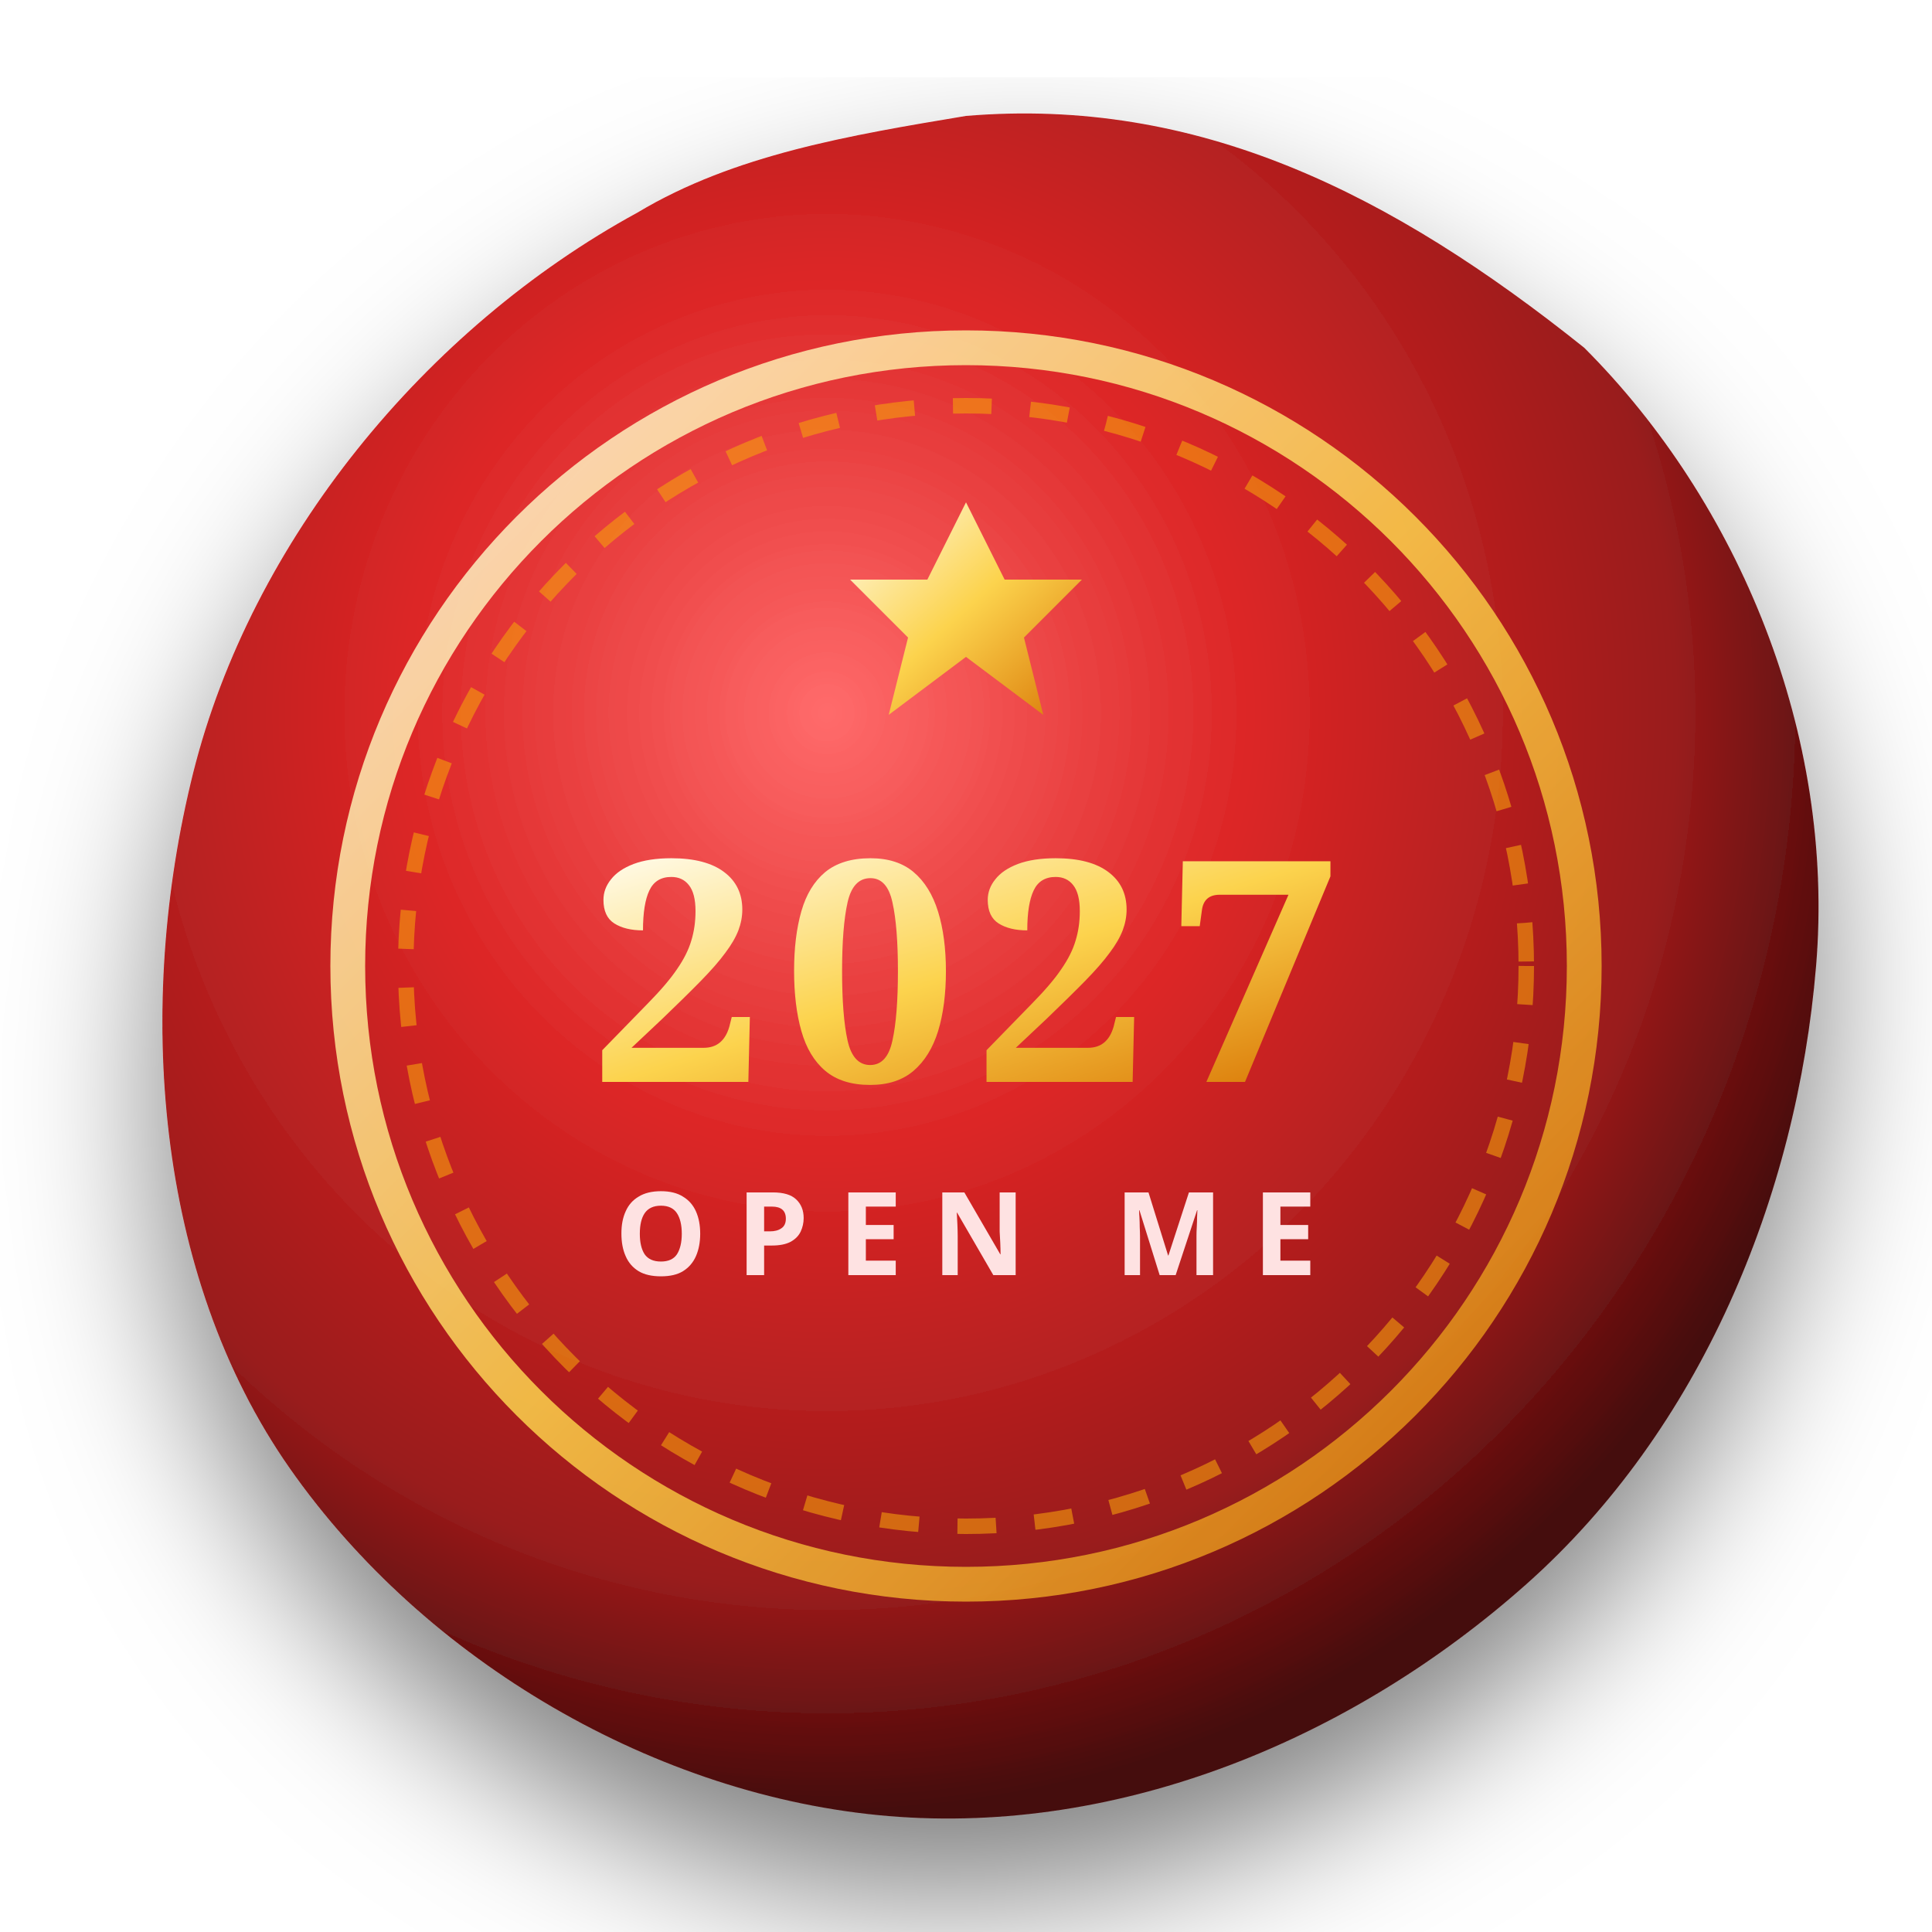
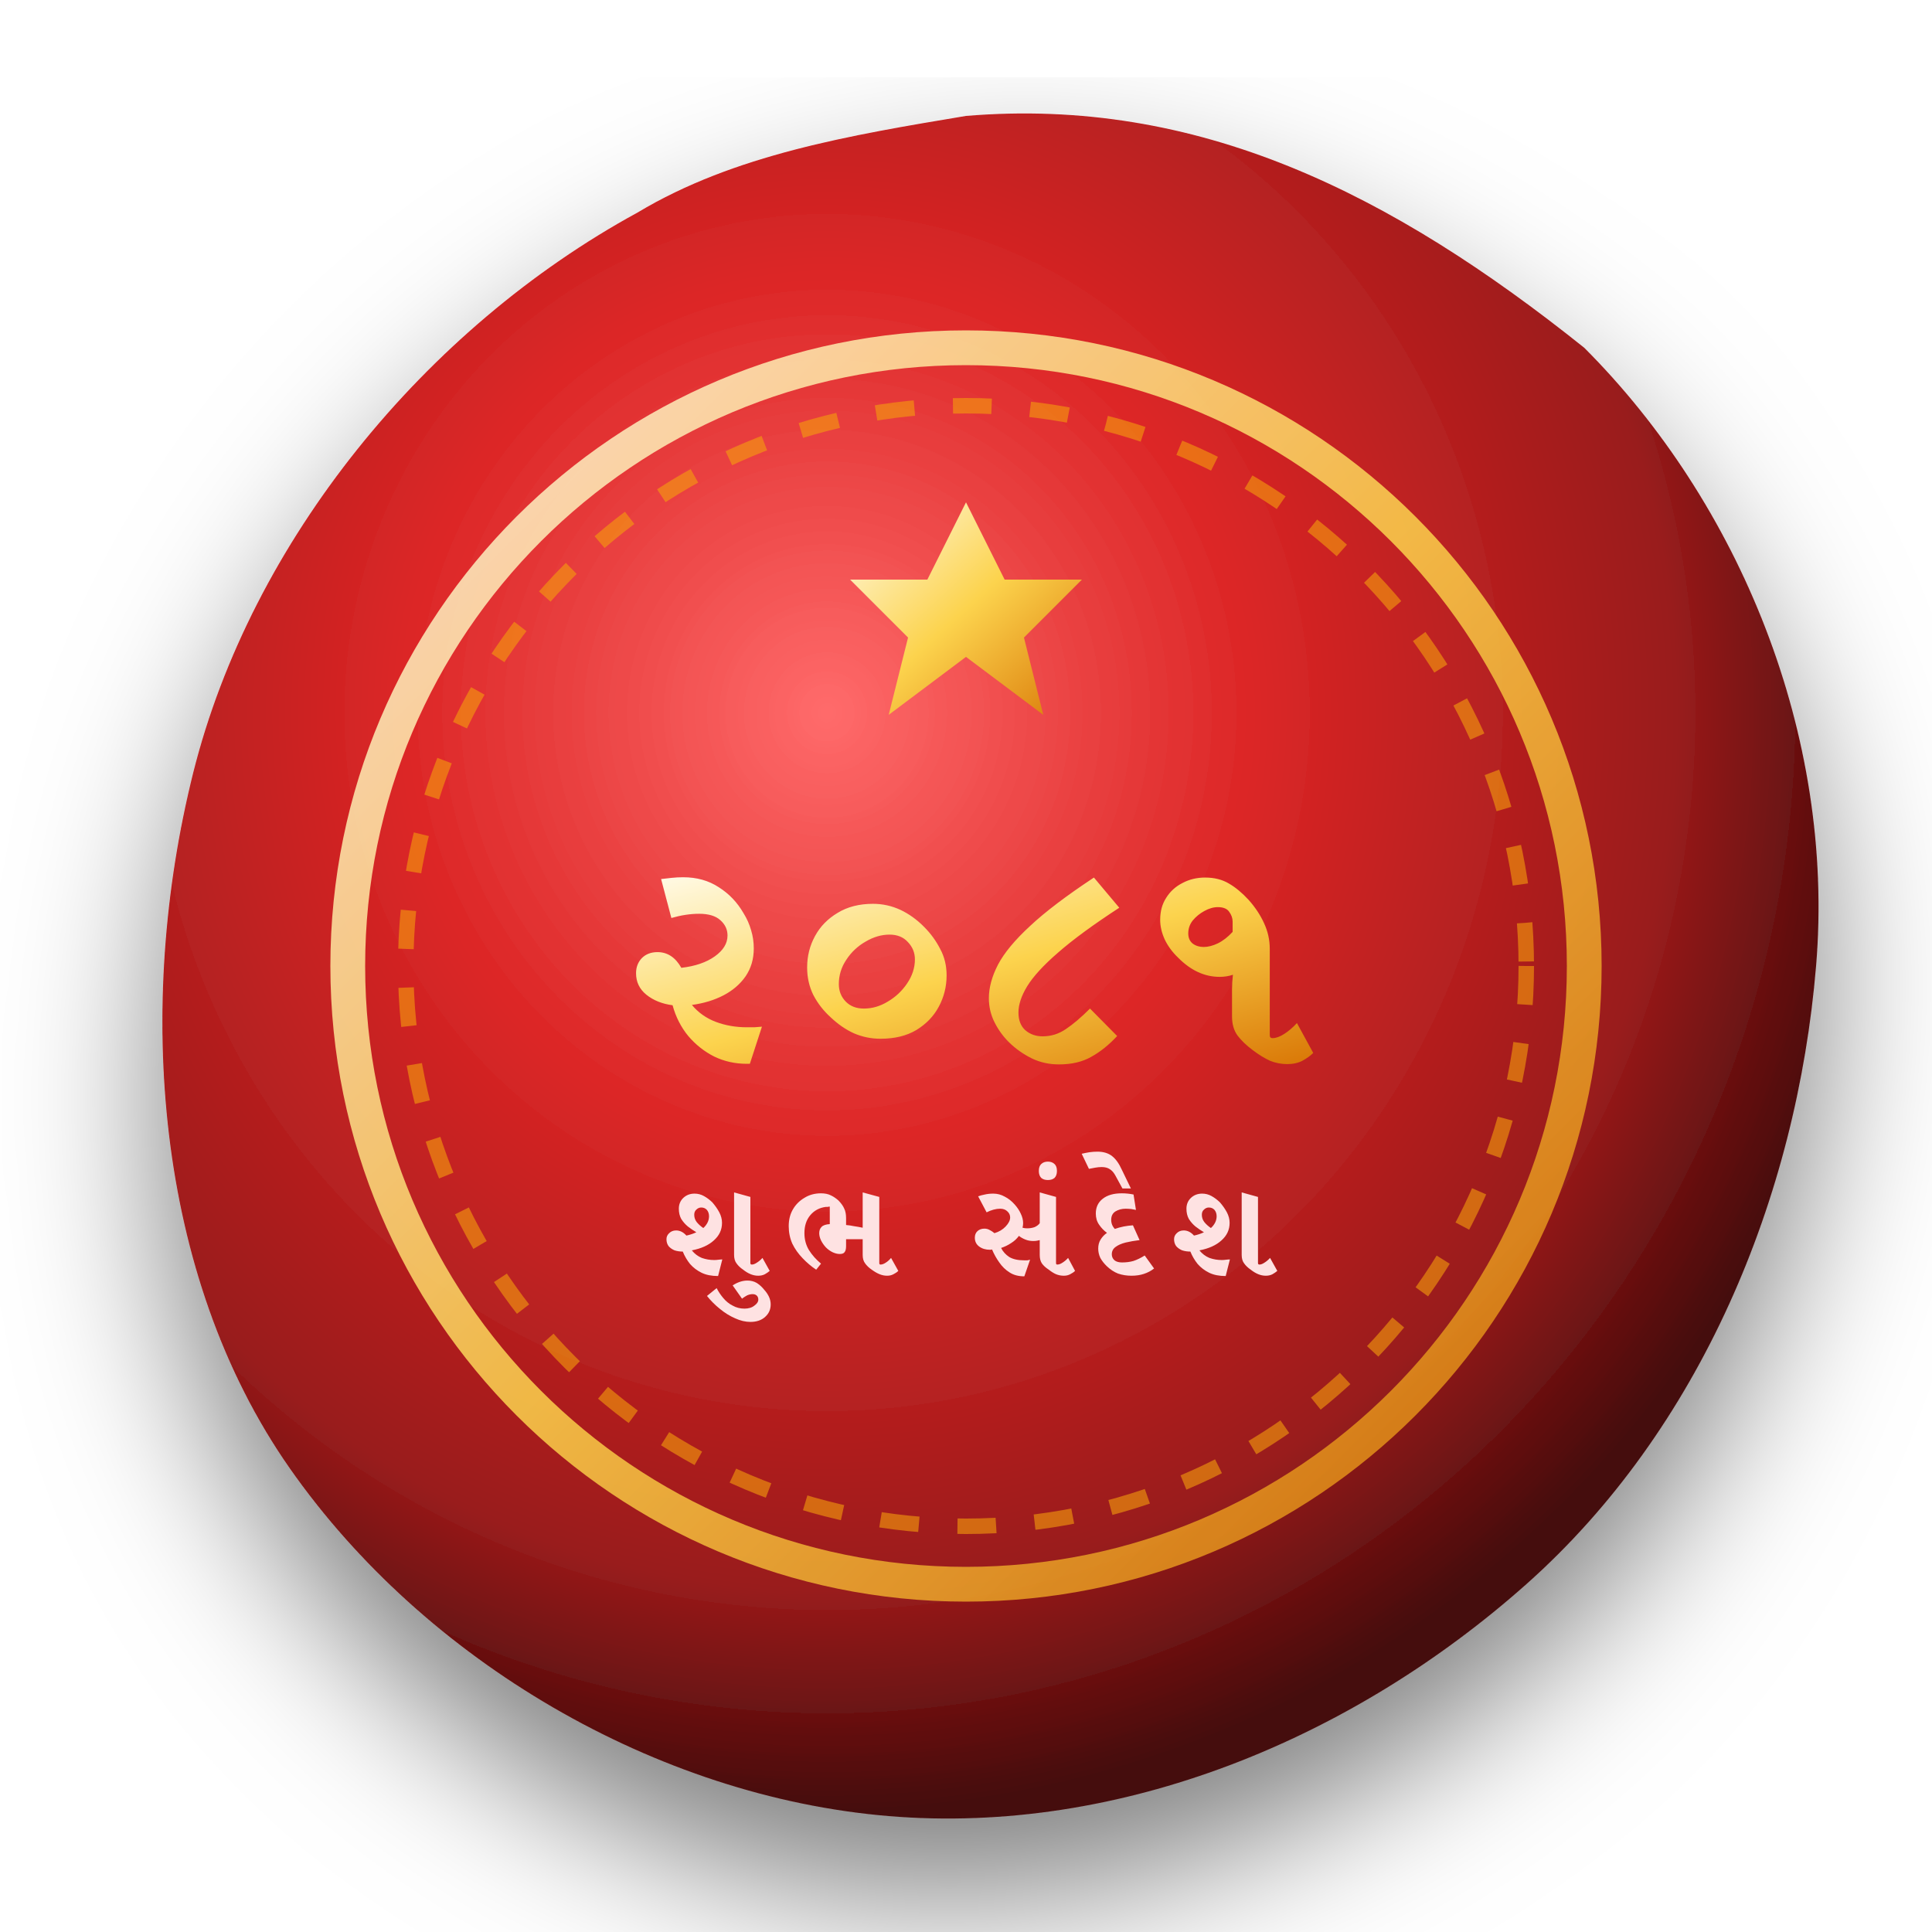
<svg xmlns="http://www.w3.org/2000/svg" viewBox="0 0 100 100" width="100" height="100">
  <defs>
    <radialGradient id="sealRed" cx="40%" cy="35%" r="65%">
      <stop offset="0%" stop-color="#FF6B6B" />
      <stop offset="40%" stop-color="#DC2626" />
      <stop offset="80%" stop-color="#991B1B" />
      <stop offset="100%" stop-color="#450A0A" />
    </radialGradient>
    <linearGradient id="goldText" x1="0%" y1="0%" x2="100%" y2="100%">
      <stop offset="0%" stop-color="#FFFBEB" />
      <stop offset="50%" stop-color="#FCD34D" />
      <stop offset="100%" stop-color="#D97706" />
    </linearGradient>
    <filter id="sealShadow" x="-20%" y="-20%" width="140%" height="140%">
      <feDropShadow dx="0" dy="4" stdDeviation="4" flood-color="#000" flood-opacity="0.5" />
    </filter>
  </defs>
  <path d="M50 6 C62 5 72 10 82 18 C90 26 95 38 94 50 C93 62 88 74 79 82 C70 90 58 95 46 94 C34 93 22 86 15 76 C8 66 7 52 10 40 C13 28 22 17 33 11 C38 8 44 7 50 6 Z" fill="url(#sealRed)" filter="url(#sealShadow)" />
  <circle cx="50" cy="50" r="32" fill="none" stroke="url(#goldText)" stroke-width="1.8" opacity="0.85" />
  <circle cx="50" cy="50" r="29" fill="none" stroke="#F59E0B" stroke-width="0.8" stroke-dasharray="2,2" opacity="0.6" />
  <polygon points="50,26 52,30 56,30 53,33 54,37 50,34 46,37 47,33 44,30 48,30" fill="url(#goldText)" />
-   <text x="50" y="56" font-family="'Cinzel', serif" font-size="16" font-weight="900" fill="url(#goldText)" text-anchor="middle" letter-spacing="1">2027</text>
-   <text x="50" y="66" font-family="'Outfit', sans-serif" font-size="6" font-weight="700" fill="#FEE2E2" text-anchor="middle" letter-spacing="1.5">OPEN ME</text>
+   <text x="50" y="55" font-family="'Hind Vadodara', sans-serif" font-size="16" font-weight="900" fill="url(#goldText)" text-anchor="middle" letter-spacing="1">૨૦૮૧</text>
+   <text x="50" y="66" font-family="'Hind Vadodara', sans-serif" font-size="7" font-weight="700" fill="#FEE2E2" text-anchor="middle" letter-spacing="1">શુભ સંદેશ</text>
</svg>
